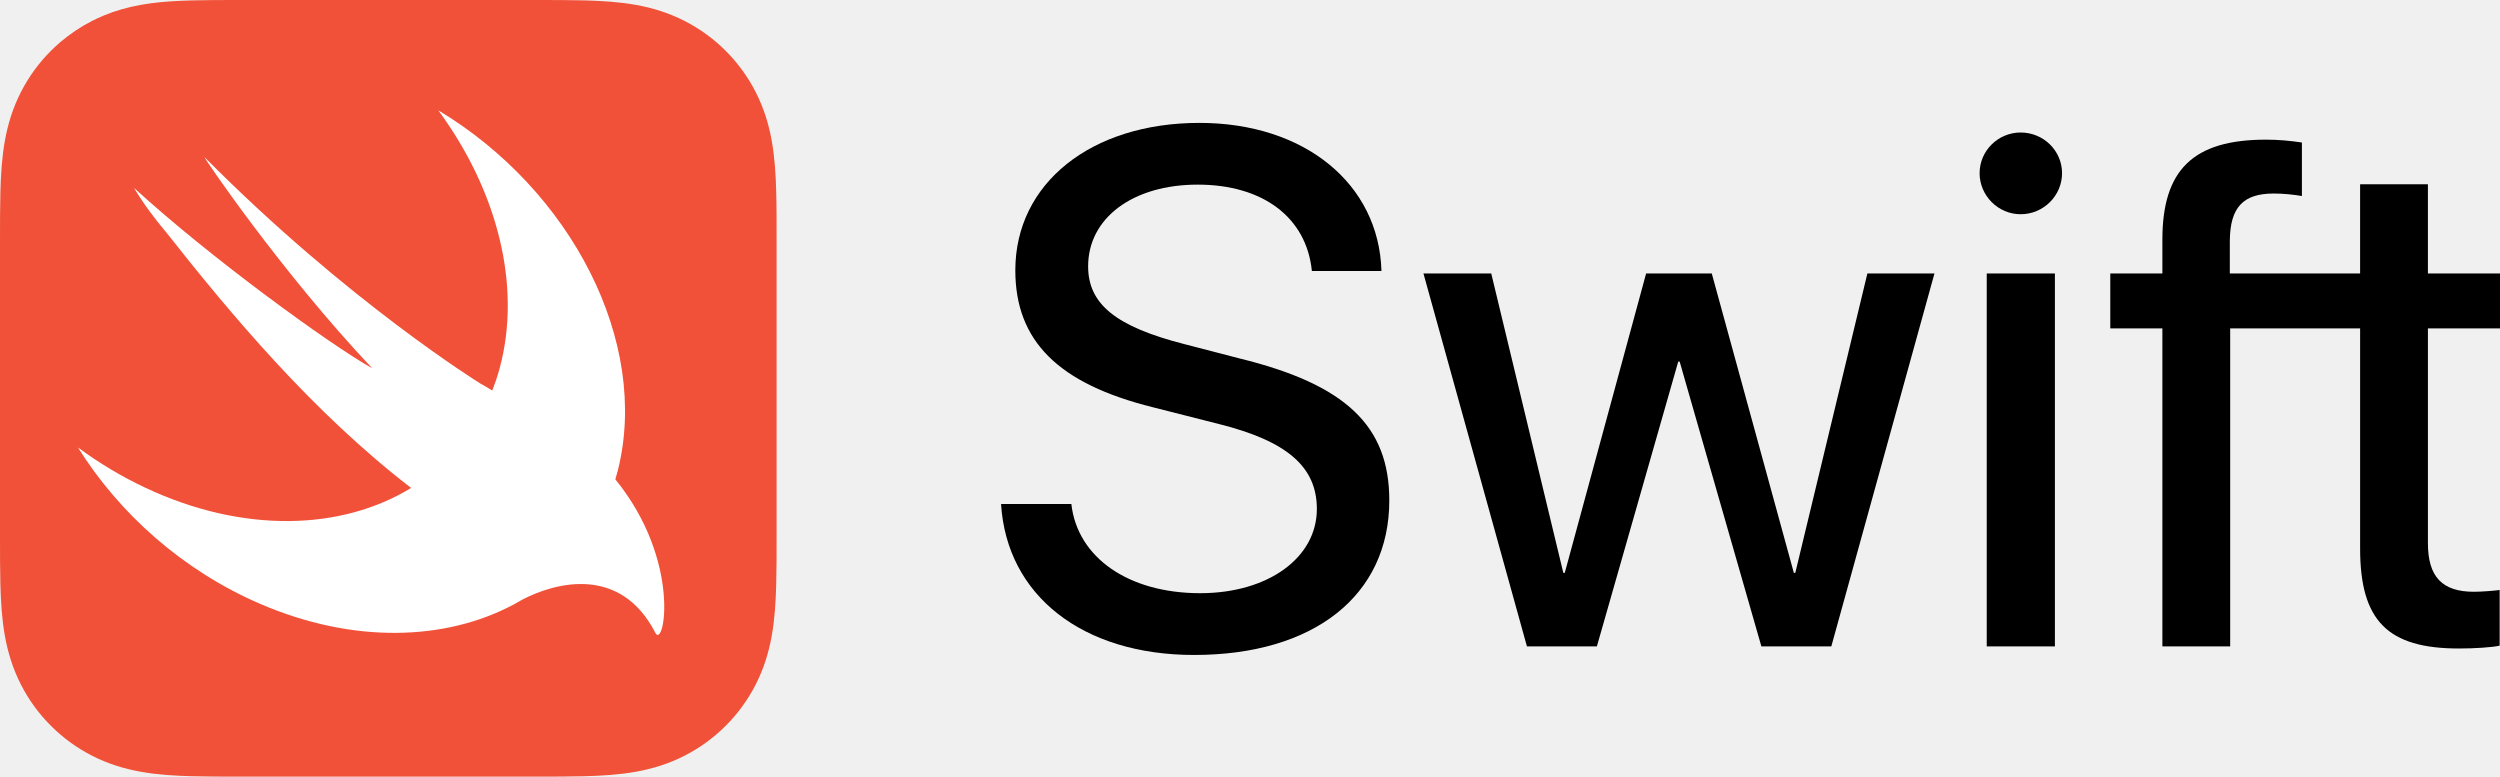
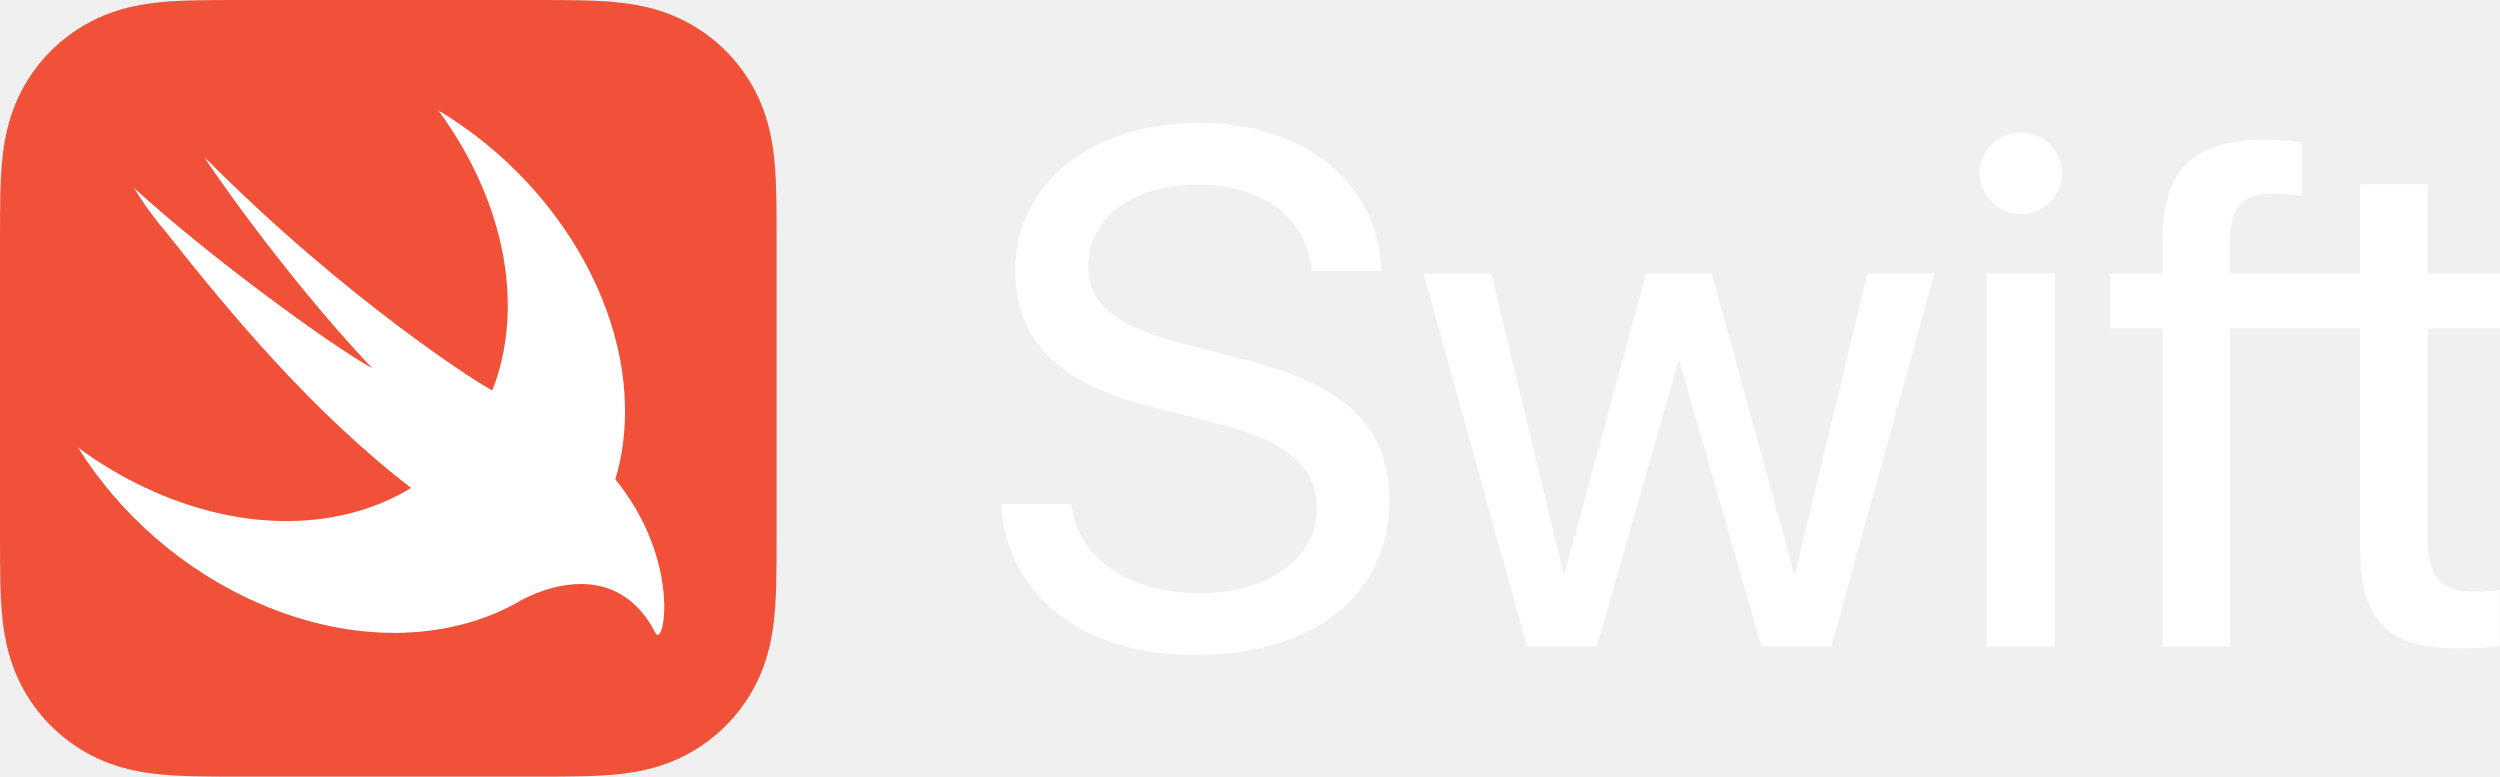
<svg xmlns="http://www.w3.org/2000/svg" version="1.1" id="artwork" x="0px" y="0px" width="191.186px" height="59.391px" viewBox="0 0 191.186 59.391" enable-background="new 0 0 191.186 59.391" xml:space="preserve">
  <g>
    <g>
      <path fill="#F05138" d="M59.387,16.45c-0.004-0.597-0.01-1.194-0.027-1.792c-0.035-1.301-0.112-2.613-0.343-3.9    c-0.235-1.307-0.618-2.522-1.222-3.709c-0.593-1.166-1.369-2.233-2.294-3.158    c-0.925-0.925-1.992-1.701-3.158-2.294c-1.186-0.604-2.402-0.987-3.707-1.222    c-1.288-0.232-2.6-0.308-3.902-0.344c-0.598-0.016-1.195-0.023-1.792-0.027C42.231,0,41.522,0,40.813,0H25.091    h-6.513c-0.71,0-1.419,0-2.128,0.004c-0.598,0.004-1.196,0.011-1.792,0.027    c-0.325,0.009-0.651,0.02-0.978,0.036c-0.979,0.047-1.959,0.134-2.924,0.308    c-0.979,0.176-1.908,0.436-2.811,0.809C7.644,1.308,7.345,1.445,7.049,1.596C6.174,2.041,5.355,2.589,4.61,3.225    c-0.248,0.212-0.488,0.434-0.72,0.665c-0.925,0.925-1.701,1.992-2.294,3.158    c-0.604,1.187-0.987,2.402-1.222,3.709c-0.231,1.287-0.308,2.599-0.343,3.9    c-0.016,0.598-0.023,1.195-0.027,1.792C-0.001,17.159,0,17.869,0,18.578V28.26v12.553    c0,0.71-0.001,1.419,0.004,2.129c0.004,0.597,0.011,1.194,0.027,1.791c0.035,1.302,0.112,2.614,0.343,3.901    c0.235,1.306,0.618,2.523,1.222,3.71c0.593,1.166,1.369,2.233,2.294,3.158c0.925,0.926,1.992,1.701,3.158,2.295    c1.186,0.604,2.402,0.987,3.708,1.221c1.287,0.232,2.6,0.309,3.902,0.343c0.597,0.016,1.195,0.023,1.792,0.026    c0.709,0.005,1.418,0.004,2.128,0.004h22.235c0.709,0,1.419,0.001,2.128-0.004    c0.598-0.003,1.195-0.011,1.792-0.026c1.302-0.035,2.614-0.112,3.902-0.343c1.306-0.235,2.521-0.618,3.707-1.221    c1.166-0.594,2.233-1.369,3.158-2.295c0.925-0.925,1.701-1.991,2.294-3.158c0.604-1.187,0.988-2.403,1.222-3.71    c0.231-1.286,0.308-2.599,0.343-3.901c0.016-0.597,0.023-1.194,0.027-1.791c0.005-0.71,0.004-1.419,0.004-2.129    V18.578C59.391,17.869,59.391,17.159,59.387,16.45z" />
      <path fill="#FFFFFF" d="M47.061,36.661c-0.001-0.002-0.003-0.003-0.004-0.005c0.066-0.224,0.134-0.446,0.191-0.675    c2.465-9.821-3.551-21.432-13.732-27.545c4.461,6.048,6.434,13.373,4.681,19.779    c-0.156,0.571-0.344,1.12-0.552,1.653c-0.225-0.148-0.509-0.316-0.891-0.526c0,0-10.127-6.253-21.103-17.312    c-0.288-0.29,5.853,8.777,12.822,16.14c-3.283-1.843-12.434-8.5-18.227-13.802    c0.712,1.187,1.558,2.33,2.489,3.43c4.838,6.135,11.146,13.704,18.704,19.517    c-5.31,3.25-12.814,3.502-20.285,0.003c-1.848-0.866-3.585-1.911-5.193-3.098    c3.163,5.059,8.033,9.423,13.961,11.971c7.069,3.038,14.1,2.832,19.336,0.05l-0.004,0.006    c0.024-0.015,0.054-0.032,0.079-0.047c0.215-0.116,0.428-0.233,0.637-0.358    c2.516-1.306,7.485-2.631,10.152,2.559C50.776,49.67,52.163,42.94,47.061,36.661z" />
    </g>
  </g>
  <g id="XMLID_1_">
    <g>
-       <path d="M81.931,38.542c0.464,4.12,4.394,6.822,9.851,6.822c5.185,0,8.924-2.701,8.924-6.439    c0-3.22-2.265-5.186-7.478-6.495l-5.048-1.282c-7.259-1.801-10.534-5.076-10.534-10.479    c0-6.659,5.813-11.271,14.082-11.271c8.023,0,13.726,4.639,13.918,11.326h-5.321    c-0.41-4.093-3.739-6.605-8.733-6.605c-4.94,0-8.378,2.538-8.378,6.249c0,2.893,2.129,4.612,7.369,5.95    l4.202,1.091c8.132,1.993,11.461,5.158,11.461,10.862c0,7.259-5.758,11.817-14.928,11.817    c-8.514,0-14.327-4.531-14.763-11.544H81.931z" />
-       <path d="M140.049,49.431h-5.349l-6.249-21.777h-0.109l-6.222,21.777h-5.349l-7.914-28.518h5.185l5.512,22.896h0.11    l6.222-22.896h5.021l6.277,22.896h0.11l5.513-22.896h5.13L140.049,49.431z" />
-       <path d="M151.389,13.244c0-1.718,1.419-3.111,3.139-3.111c1.747,0,3.166,1.392,3.166,3.111    c0,1.72-1.419,3.139-3.166,3.139C152.809,16.383,151.389,14.964,151.389,13.244z M151.935,20.913h5.212v28.518    h-5.212V20.913z" />
-       <path d="M191.186,25.116v-4.203h-5.513v-6.822h-5.185v6.822h-4.23h-5.734v-2.51    c0.027-2.538,1.01-3.603,3.357-3.603c0.764,0,1.528,0.083,2.156,0.191v-4.093    c-0.928-0.136-1.774-0.218-2.756-0.218c-5.567,0-7.914,2.32-7.914,7.641v2.592h-3.984v4.203h3.984v24.315h5.185    V25.116h5.707h4.23v16.838c0,5.513,2.102,7.64,7.559,7.64c1.173,0,2.511-0.082,3.111-0.218v-4.257    c-0.355,0.055-1.392,0.136-1.965,0.136c-2.429,0-3.52-1.146-3.52-3.711V25.116H191.186z" />
+       <path d="M81.931,38.542c0.464,4.12,4.394,6.822,9.851,6.822c5.185,0,8.924-2.701,8.924-6.439    c0-3.22-2.265-5.186-7.478-6.495l-5.048-1.282c-7.259-1.801-10.534-5.076-10.534-10.479    c0-6.659,5.813-11.271,14.082-11.271c8.023,0,13.726,4.639,13.918,11.326h-5.321    c-0.41-4.093-3.739-6.605-8.733-6.605c-4.94,0-8.378,2.538-8.378,6.249c0,2.893,2.129,4.612,7.369,5.95    l4.202,1.091c8.132,1.993,11.461,5.158,11.461,10.862c0,7.259-5.758,11.817-14.928,11.817    c-8.514,0-14.327-4.531-14.763-11.544H81.931z" fill="#fff" />
+       <path d="M140.049,49.431h-5.349l-6.249-21.777h-0.109l-6.222,21.777h-5.349l-7.914-28.518h5.185l5.512,22.896h0.11    l6.222-22.896h5.021l6.277,22.896h0.11l5.513-22.896h5.13L140.049,49.431z" fill="#fff" />
+       <path d="M151.389,13.244c0-1.718,1.419-3.111,3.139-3.111c1.747,0,3.166,1.392,3.166,3.111    c0,1.72-1.419,3.139-3.166,3.139C152.809,16.383,151.389,14.964,151.389,13.244z M151.935,20.913h5.212v28.518    h-5.212V20.913z" fill="#fff" />
+       <path d="M191.186,25.116v-4.203h-5.513v-6.822h-5.185v6.822h-4.23h-5.734v-2.51    c0.027-2.538,1.01-3.603,3.357-3.603c0.764,0,1.528,0.083,2.156,0.191v-4.093    c-0.928-0.136-1.774-0.218-2.756-0.218c-5.567,0-7.914,2.32-7.914,7.641v2.592h-3.984v4.203h3.984v24.315h5.185    V25.116h5.707h4.23v16.838c0,5.513,2.102,7.64,7.559,7.64c1.173,0,2.511-0.082,3.111-0.218v-4.257    c-0.355,0.055-1.392,0.136-1.965,0.136c-2.429,0-3.52-1.146-3.52-3.711V25.116H191.186z" fill="#fff" />
    </g>
  </g>
  <g>
</g>
  <g>
</g>
  <g>
</g>
  <g>
</g>
  <g>
</g>
  <g>
</g>
</svg>
